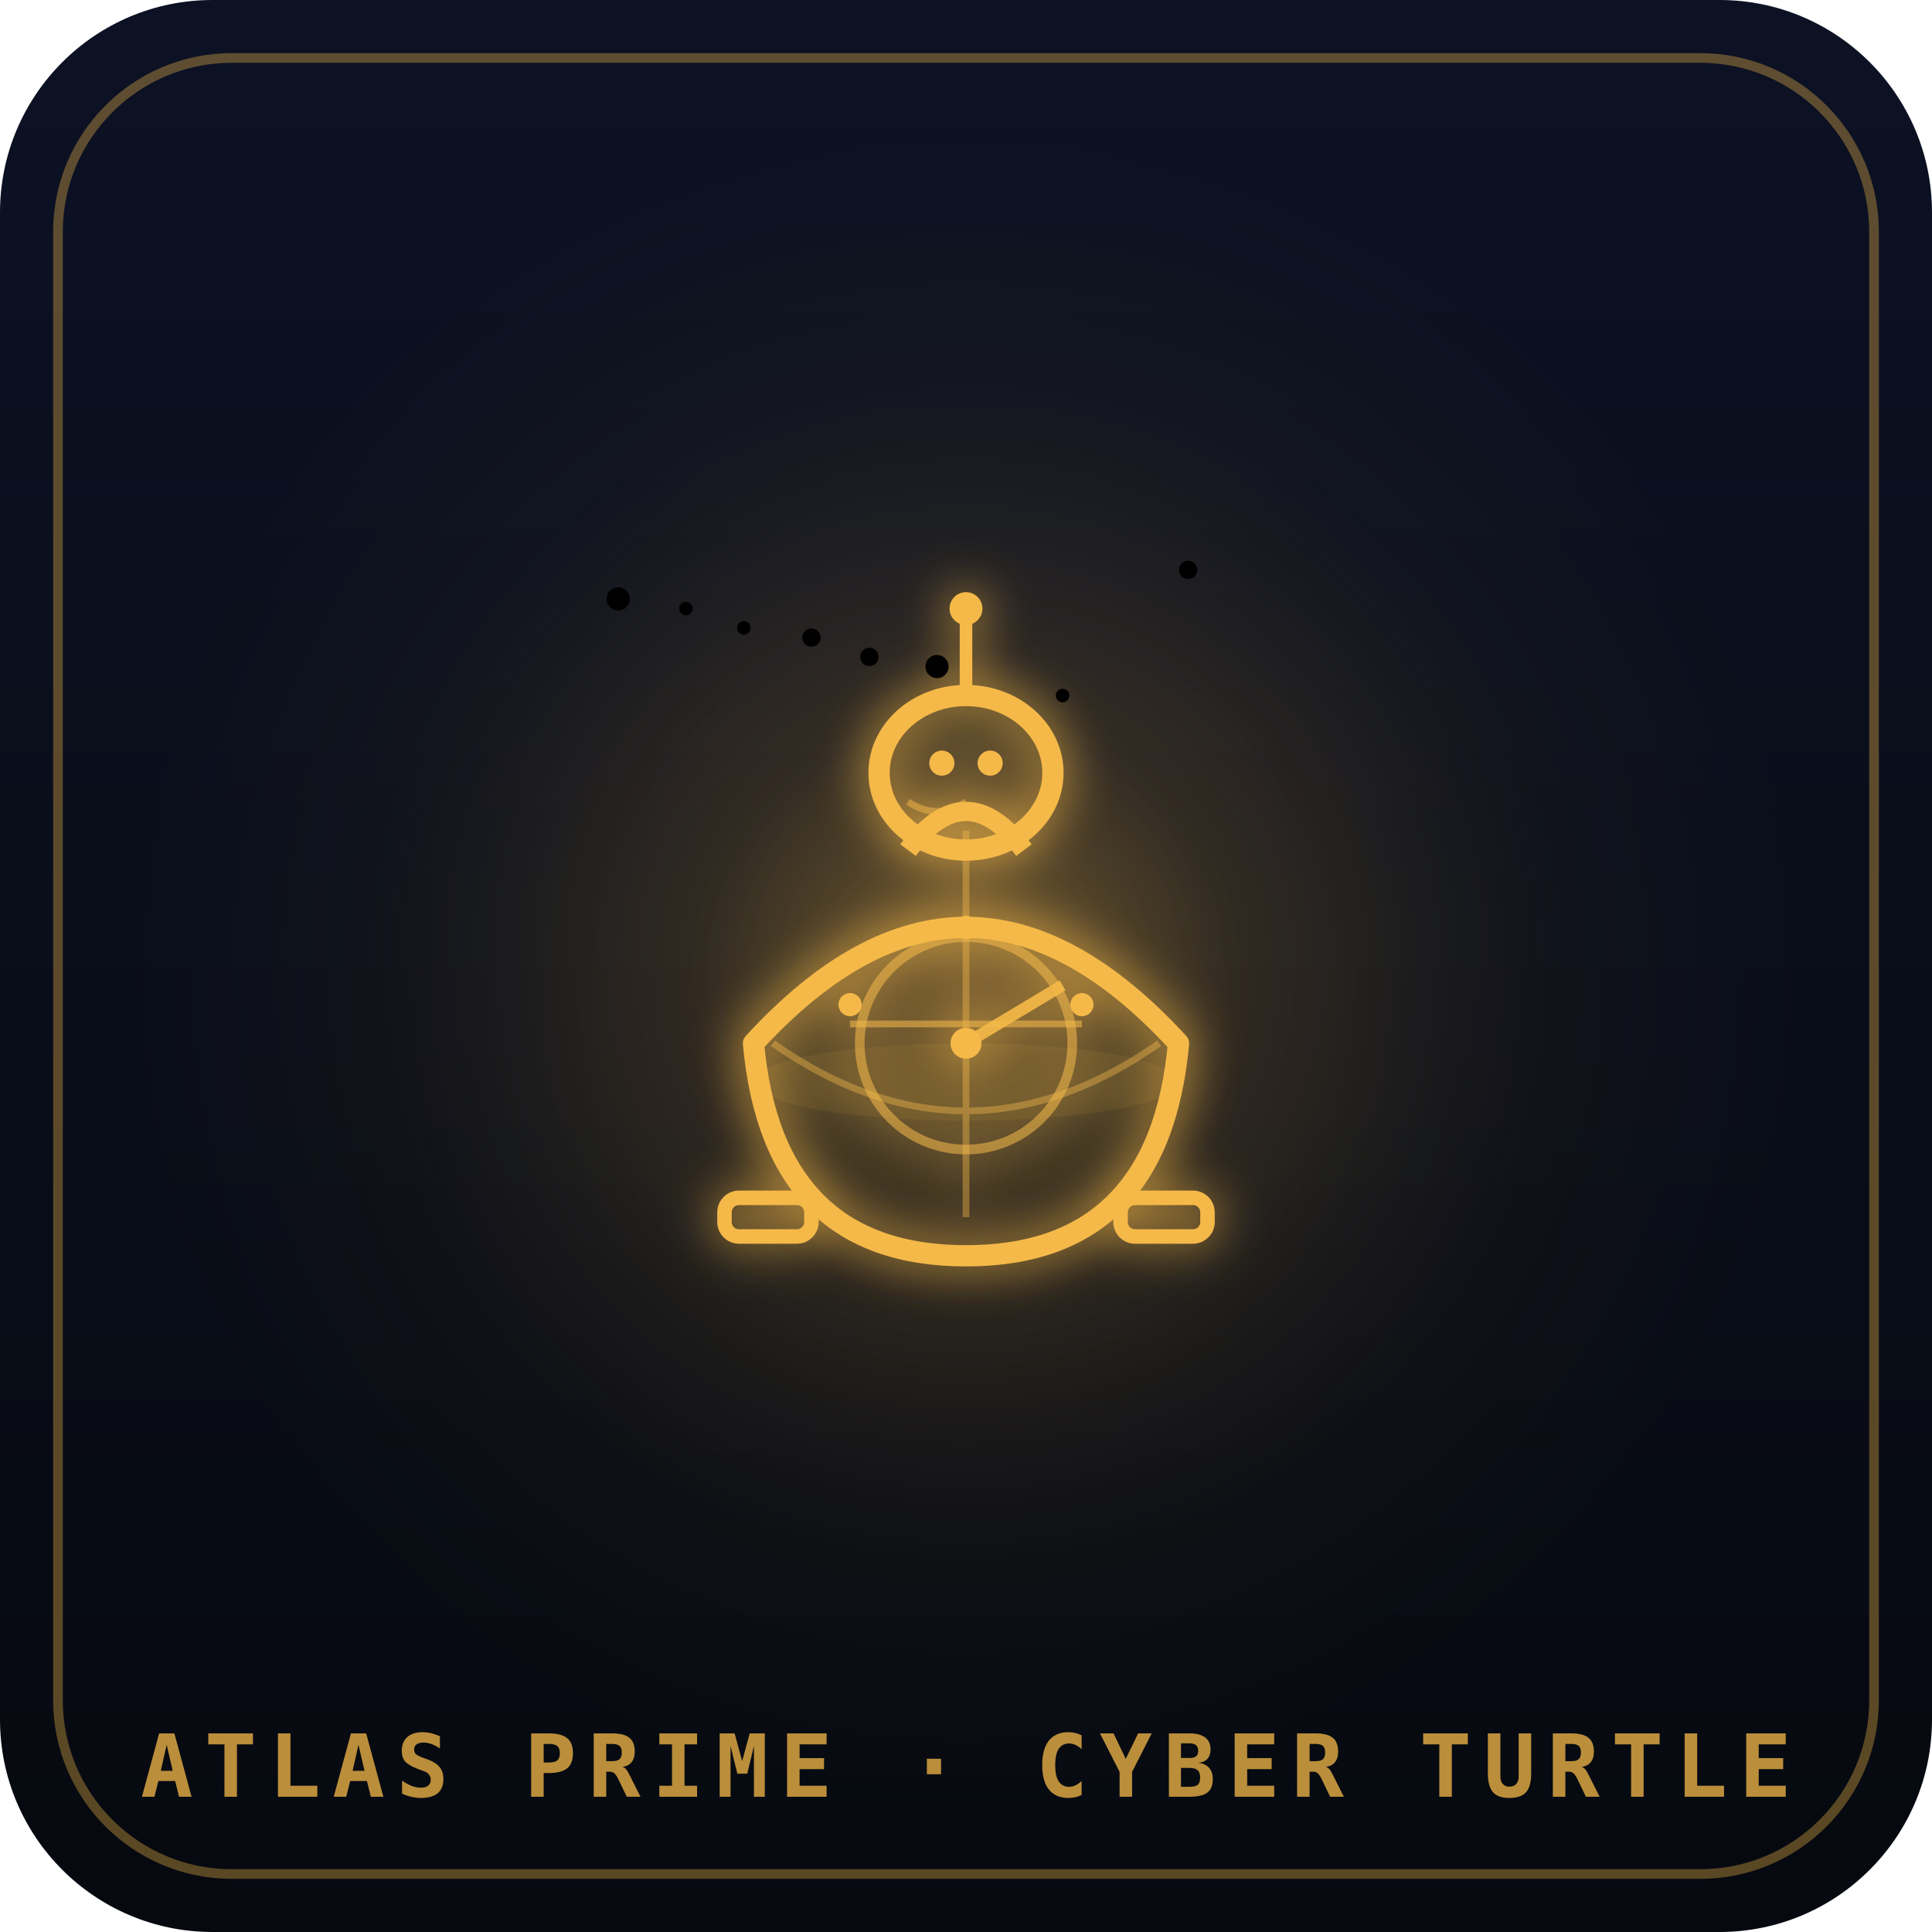
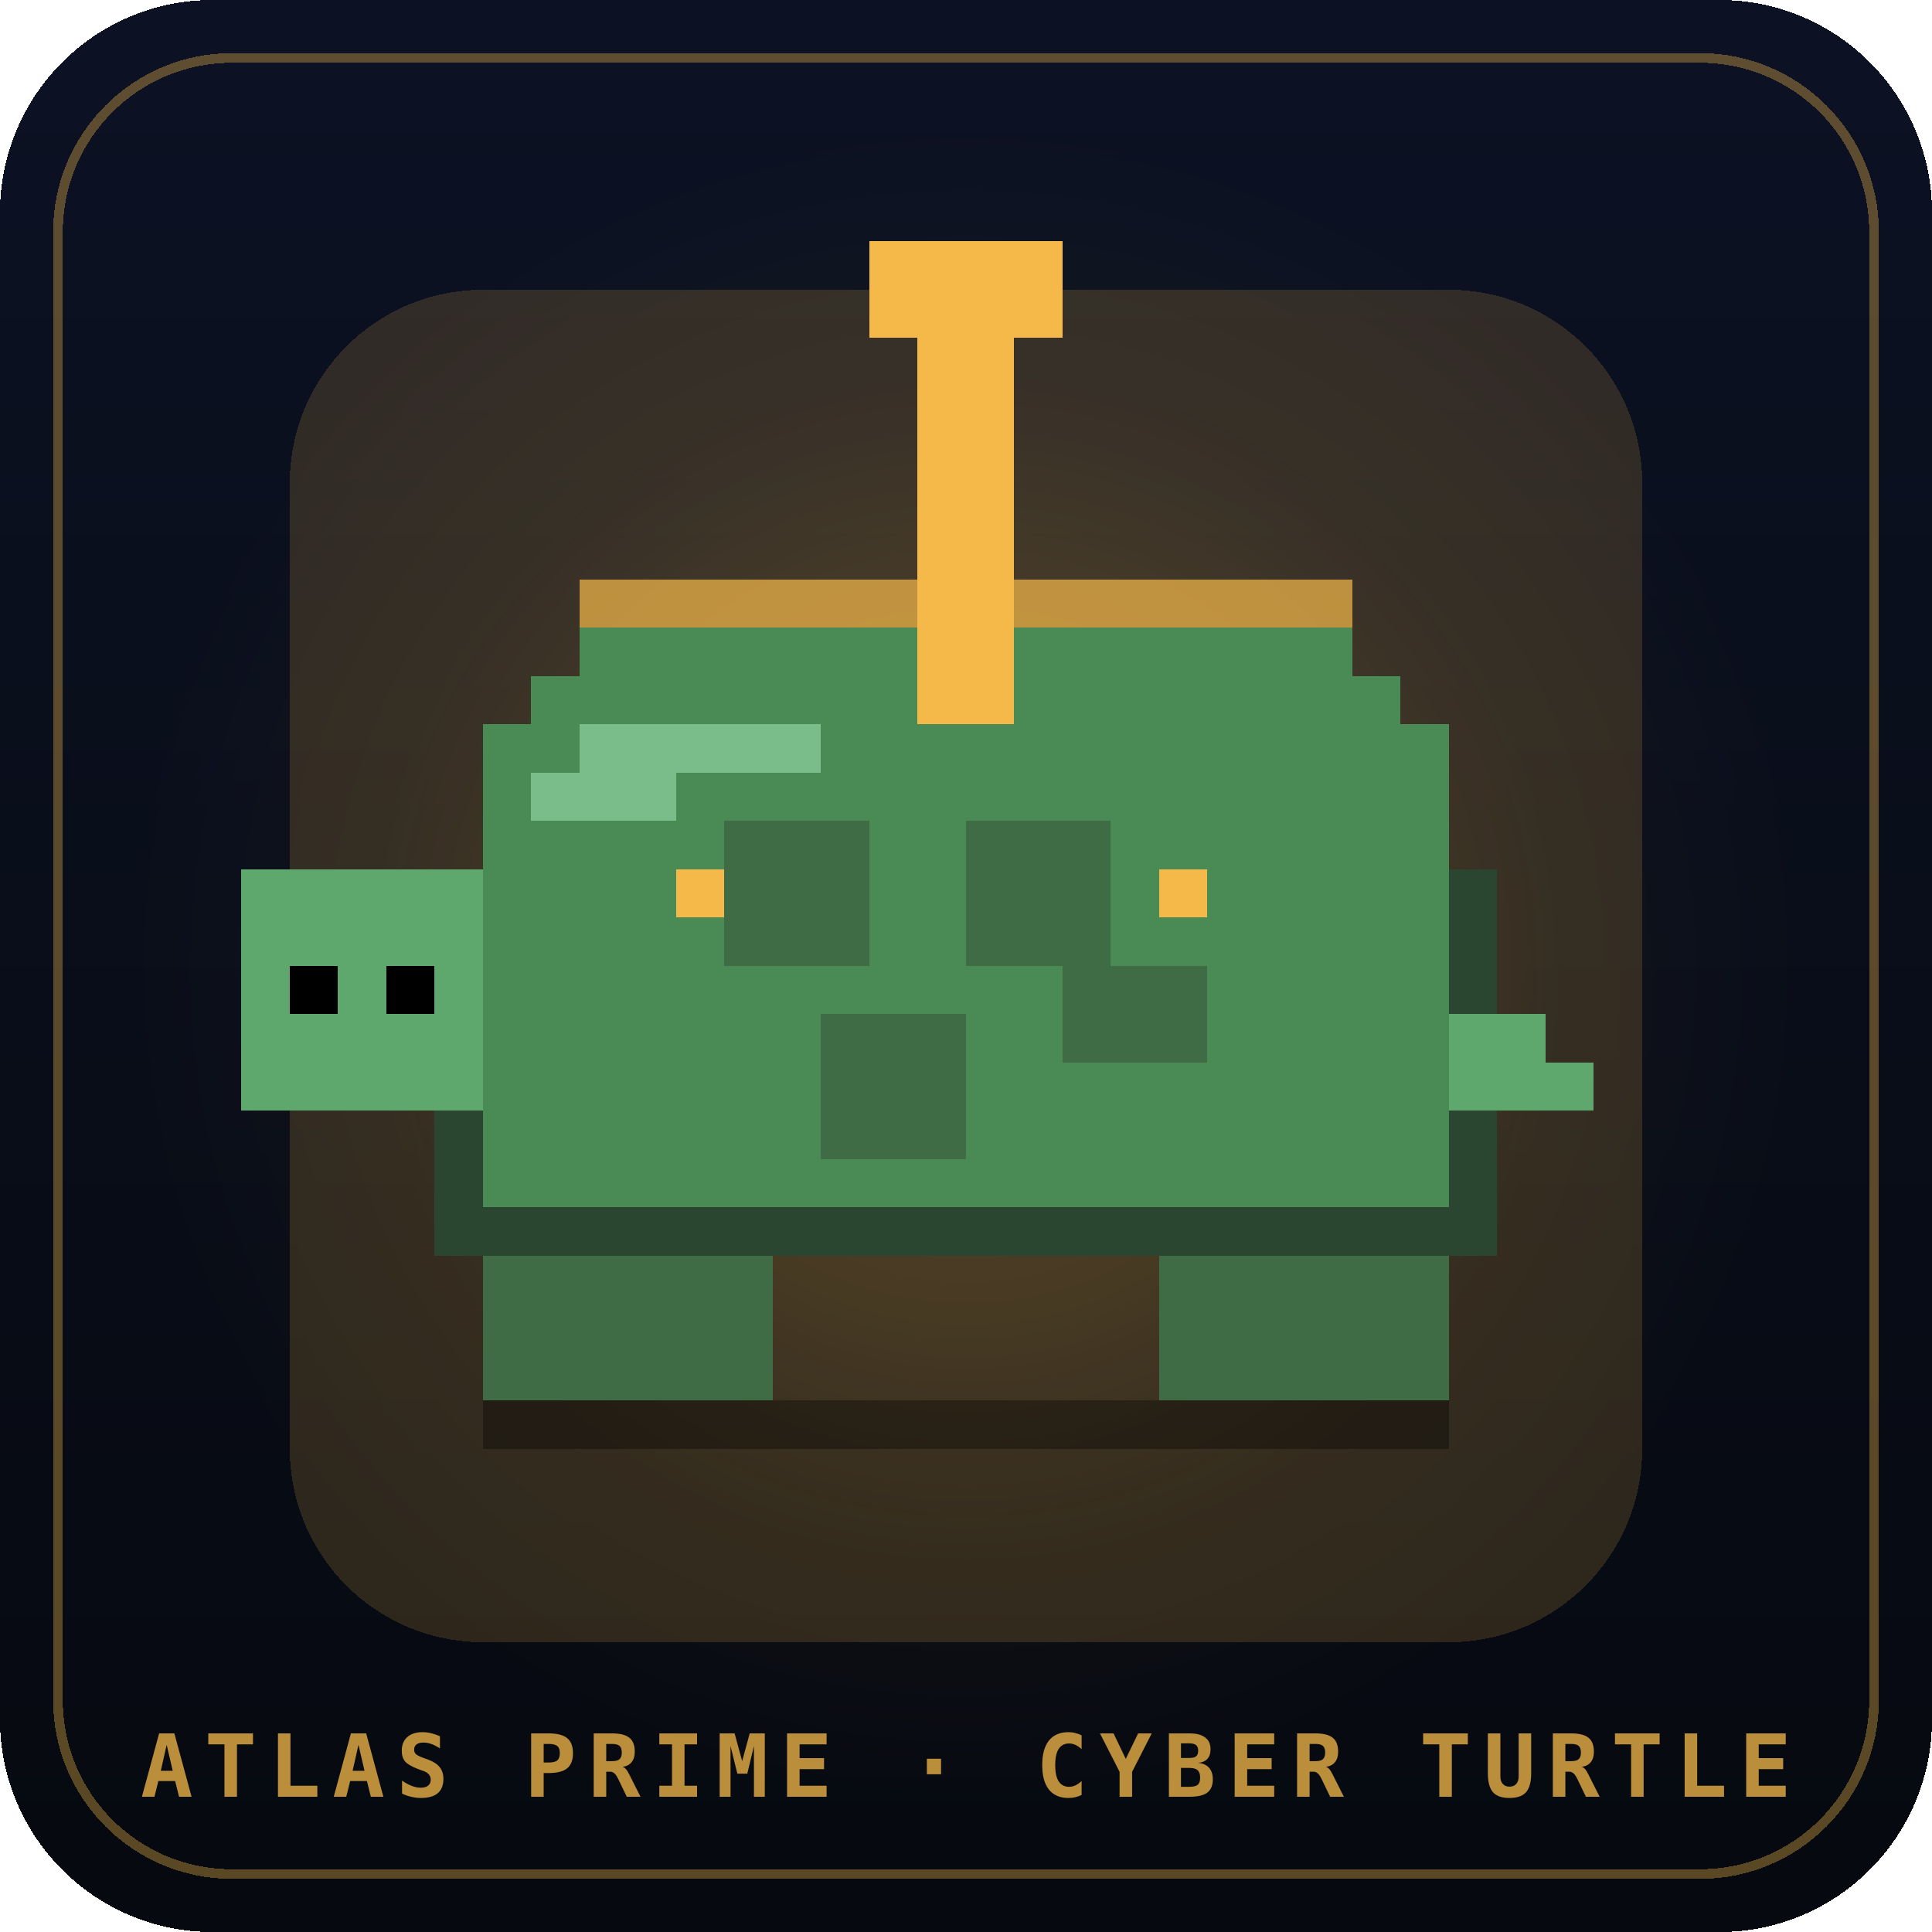
- <svg xmlns="http://www.w3.org/2000/svg" viewBox="0 0 200 200" width="200" height="200" role="img" aria-label="ATLAS PRIME · Cyber Turtle mascot">
+ <svg xmlns="http://www.w3.org/2000/svg" viewBox="0 0 200 200" width="200" height="200" shape-rendering="crispEdges" role="img" aria-label="ATLAS PRIME · Cyber Turtle mascot">
  <defs>
    <linearGradient id="bg" x1="0" y1="0" x2="0" y2="1">
      <stop offset="0%" stop-color="#0c1224" />
      <stop offset="100%" stop-color="#06090f" />
    </linearGradient>
    <radialGradient id="halo" cx="50%" cy="50%" r="50%">
      <stop offset="0%" stop-color="#f5b94a" stop-opacity=".25" />
      <stop offset="70%" stop-color="#f5b94a" stop-opacity=".03" />
      <stop offset="100%" stop-color="#f5b94a" stop-opacity="0" />
    </radialGradient>
  </defs>
  <rect width="200" height="200" rx="22" fill="url(#bg)" />
  <rect x="6" y="6" width="188" height="188" rx="18" fill="none" stroke="#f5b94a" stroke-opacity=".35" />
  <circle cx="100" cy="100" r="86" fill="url(#halo)" />
-   <g transform="translate(50,50) scale(1.0)" style="color:#f5b94a">
-     <defs>
-       <radialGradient id="halo-turtle-5" cx="50%" cy="50%" r="50%">
-         <stop offset="0%" stop-color="currentColor" stop-opacity="0.275" />
-         <stop offset="60%" stop-color="currentColor" stop-opacity="0.02" />
-         <stop offset="100%" stop-color="currentColor" stop-opacity="0" />
-       </radialGradient>
-       <filter id="glow-turtle-5" x="-40%" y="-40%" width="180%" height="180%">
-         <feGaussianBlur stdDeviation="2.5" result="b" />
-         <feMerge>
-           <feMergeNode in="b" />
-           <feMergeNode in="SourceGraphic" />
-         </feMerge>
-       </filter>
-     </defs>
-     <circle class="mascot-halo" cx="50" cy="52" r="46" fill="url(#halo-turtle-5)" />
-     <g class="mascot-body" filter="url(#glow-turtle-5)">
-       <g class="m-turtle">
-         <ellipse class="m-belly" cx="50" cy="62" rx="22" ry="4" fill="currentColor" opacity=".08" />
-         <path class="m-shell" d="M28 58q22 -24 44 0q-2 22 -22 22q-20 0 -22 -22z" fill="none" stroke="currentColor" stroke-width="2.2" stroke-linejoin="round" />
-         <path class="m-shell-line" d="M50 36v40M30 58q20 14 40 0" stroke="currentColor" stroke-width="0.7" fill="none" opacity=".4" />
-         <circle class="m-radar" cx="50" cy="58" r="11" fill="none" stroke="currentColor" stroke-width="1" opacity=".55" />
-         <path class="m-radar-arm" d="M50 58 L60 52" stroke="currentColor" stroke-width="1.2" opacity=".9" />
-         <circle class="m-radar-dot" cx="50" cy="58" r="1.6" fill="currentColor" />
-         <circle class="shell-light l1" cx="38" cy="54" r="1.2" fill="currentColor" />
-         <circle class="shell-light l2" cx="62" cy="54" r="1.2" fill="currentColor" />
-         <circle class="shell-light l3" cx="50" cy="46" r="1.2" fill="currentColor" />
-         <path class="shell-bridge" d="M38 56h24" stroke="currentColor" stroke-width="0.7" opacity=".55" />
-         <path class="m-neck" d="M44 38 Q50 30 56 38" stroke="currentColor" stroke-width="2" fill="none" />
-         <ellipse class="m-head" cx="50" cy="30" rx="9" ry="8" fill="none" stroke="currentColor" stroke-width="2.2" />
-         <circle class="m-eye left" cx="47.5" cy="29" r="1.3" fill="currentColor" />
-         <circle class="m-eye right" cx="52.5" cy="29" r="1.3" fill="currentColor" />
-         <path class="m-cheek" d="M44 33q3 2 6 0" stroke="currentColor" stroke-width="0.7" fill="none" opacity=".5" />
-         <rect class="m-foot l" x="25" y="74" width="9" height="4" rx="1.5" fill="none" stroke="currentColor" stroke-width="1.5" />
-         <rect class="m-foot r" x="66" y="74" width="9" height="4" rx="1.5" fill="none" stroke="currentColor" stroke-width="1.5" />
-         <path class="m-antenna" d="M50 22v-8" stroke="currentColor" stroke-width="1.3" />
-         <circle class="m-antenna-tip" cx="50" cy="13" r="1.7" fill="currentColor" />
-       </g>
+   <g transform="translate(20,20) scale(5)" style="color:#f5b94a">
+     <rect class="halo" x="2" y="2" width="28" height="28" fill="currentColor" opacity="0.165" rx="4" />
+     <g class="mascot-body">
+       <rect x="6" y="25" width="20" height="1" fill="#000" class="r-shadow" opacity="0.35" />
+       <rect x="6" y="21" width="3" height="4" fill="#3f6c45" class="r-leg" />
+       <rect x="23" y="21" width="3" height="4" fill="#3f6c45" class="r-leg" />
+       <rect x="9" y="22" width="3" height="3" fill="#3f6c45" class="r-leg" />
+       <rect x="20" y="22" width="3" height="3" fill="#3f6c45" class="r-leg" />
+       <rect x="5" y="14" width="22" height="8" fill="#2a4530" class="r-shell-base" />
+       <rect x="6" y="11" width="20" height="10" fill="#4a8a55" class="r-shell" />
+       <rect x="7" y="10" width="18" height="1" fill="#4a8a55" class="r-shell" />
+       <rect x="8" y="9" width="16" height="1" fill="#4a8a55" class="r-shell" />
+       <rect x="8" y="11" width="5" height="1" fill="#7bbd8a" class="r-shell-light" />
+       <rect x="7" y="12" width="3" height="1" fill="#7bbd8a" class="r-shell-light" />
+       <rect x="11" y="13" width="3" height="3" fill="#3f6c45" class="r-shell-pattern" />
+       <rect x="16" y="13" width="3" height="3" fill="#3f6c45" class="r-shell-pattern" />
+       <rect x="13" y="17" width="3" height="3" fill="#3f6c45" class="r-shell-pattern" />
+       <rect x="18" y="16" width="3" height="2" fill="#3f6c45" class="r-shell-pattern" />
+       <rect x="26" y="17" width="2" height="2" fill="#5fa86d" class="r-tail" />
+       <rect x="28" y="18" width="1" height="1" fill="#5fa86d" class="r-tail" />
+       <rect x="3" y="16" width="3" height="3" fill="#5fa86d" class="r-neck" />
+       <rect x="1" y="14" width="5" height="5" fill="#5fa86d" class="r-head" />
+       <rect x="2" y="16" width="1" height="1" fill="#000" class="r-eye" />
+       <rect x="4" y="16" width="1" height="1" fill="#000" class="r-eye" />
    </g>
-     <circle class="evo-spark" cx="21" cy="13" r="0.7" style="animation-duration:1.6s;animation-delay:0s" />
-     <circle class="evo-spark" cx="34" cy="16" r="0.95" style="animation-duration:2.05s;animation-delay:0.21s" />
-     <circle class="evo-spark" cx="47" cy="19" r="1.2" style="animation-duration:2.5s;animation-delay:0.42s" />
-     <circle class="evo-spark" cx="60" cy="22" r="0.7" style="animation-duration:2.95s;animation-delay:0.63s" />
-     <circle class="evo-spark" cx="73" cy="9" r="0.95" style="animation-duration:1.6s;animation-delay:0.84s" />
-     <circle class="evo-spark" cx="14" cy="12" r="1.2" style="animation-duration:2.05s;animation-delay:1.05s" />
-     <circle class="evo-spark" cx="27" cy="15" r="0.7" style="animation-duration:2.5s;animation-delay:1.26s" />
-     <circle class="evo-spark" cx="40" cy="18" r="0.95" style="animation-duration:2.95s;animation-delay:1.47s" />
+     <g class="mascot-evo">
+       <rect x="15" y="9" width="2" height="2" fill="currentColor" class="r-radar" />
+       <rect x="10" y="14" width="1" height="1" fill="currentColor" class="r-shell-led" />
+       <rect x="20" y="14" width="1" height="1" fill="currentColor" class="r-shell-led" />
+       <rect x="8" y="8" width="16" height="1" fill="currentColor" class="r-bridge" opacity="0.7" />
+       <rect x="15" y="3" width="2" height="6" fill="currentColor" class="r-antenna" />
+       <rect x="14" y="1" width="4" height="2" fill="currentColor" class="r-antenna-tip" />
+     </g>
  </g>
  <text x="100" y="186" text-anchor="middle" font-family="JetBrains Mono, ui-monospace, monospace" font-weight="700" font-size="9" fill="#f5b94a" opacity=".75" letter-spacing="1.2">
    ATLAS PRIME · CYBER TURTLE
  </text>
</svg>
